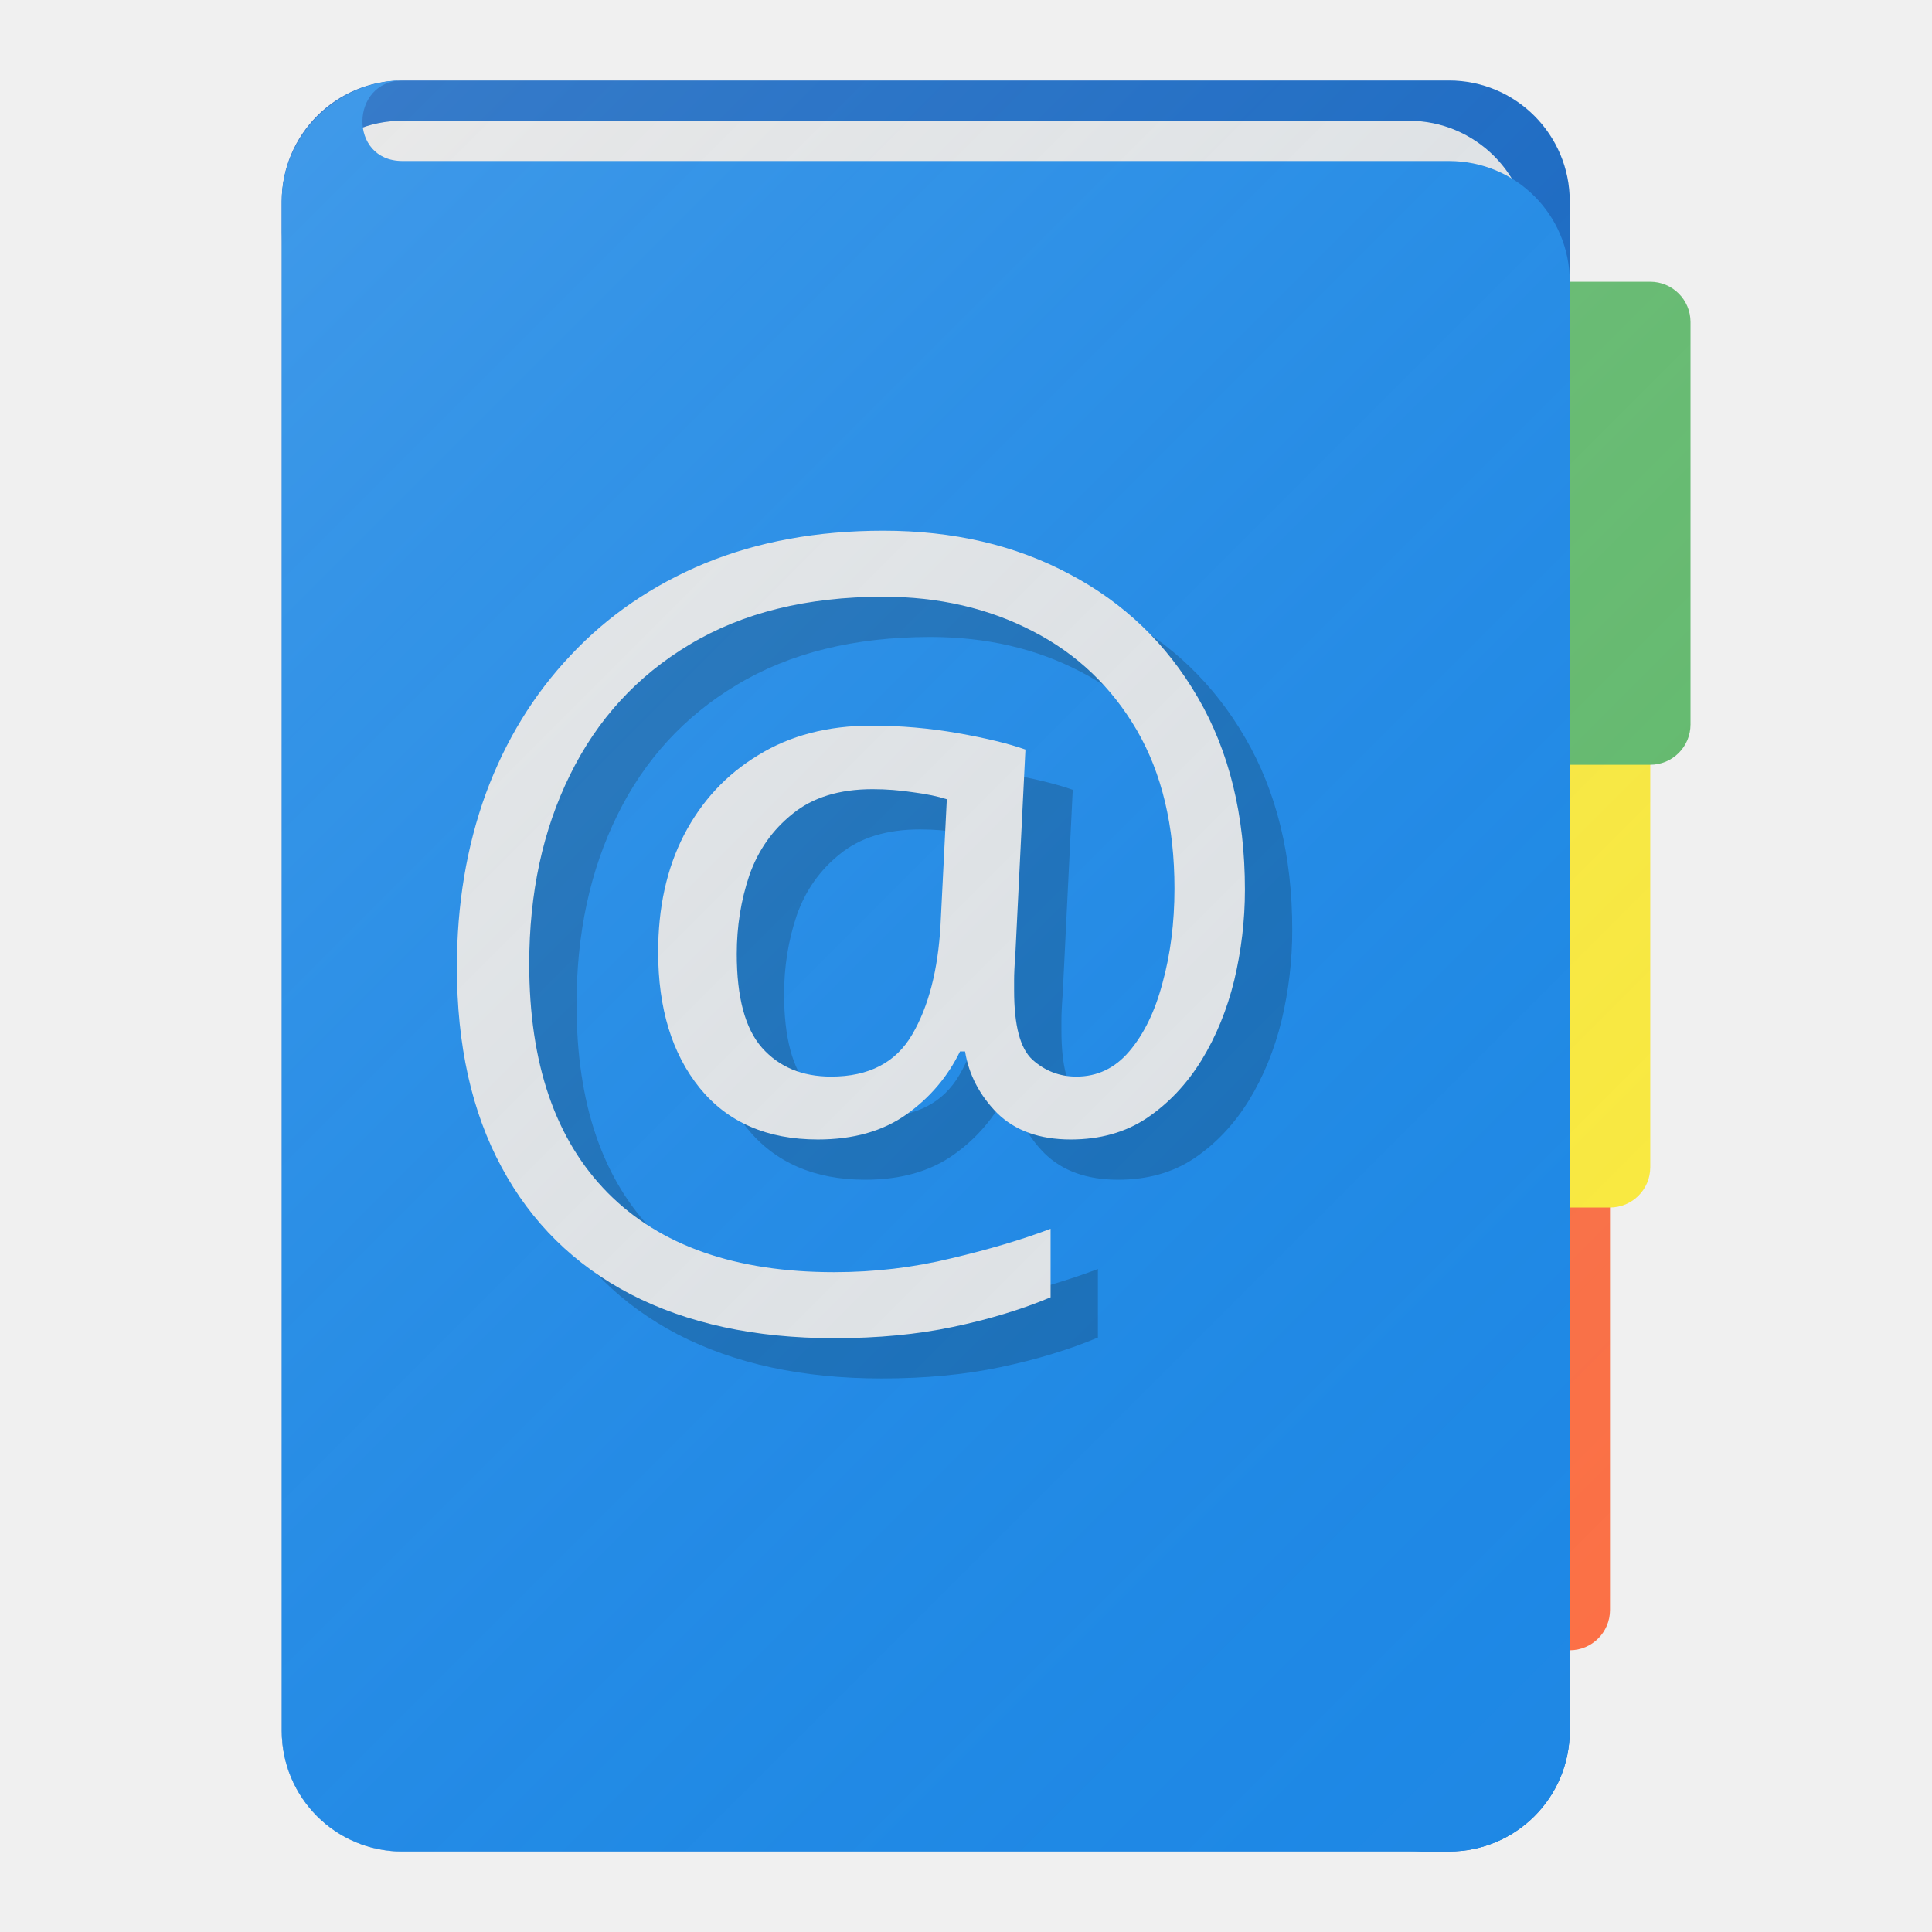
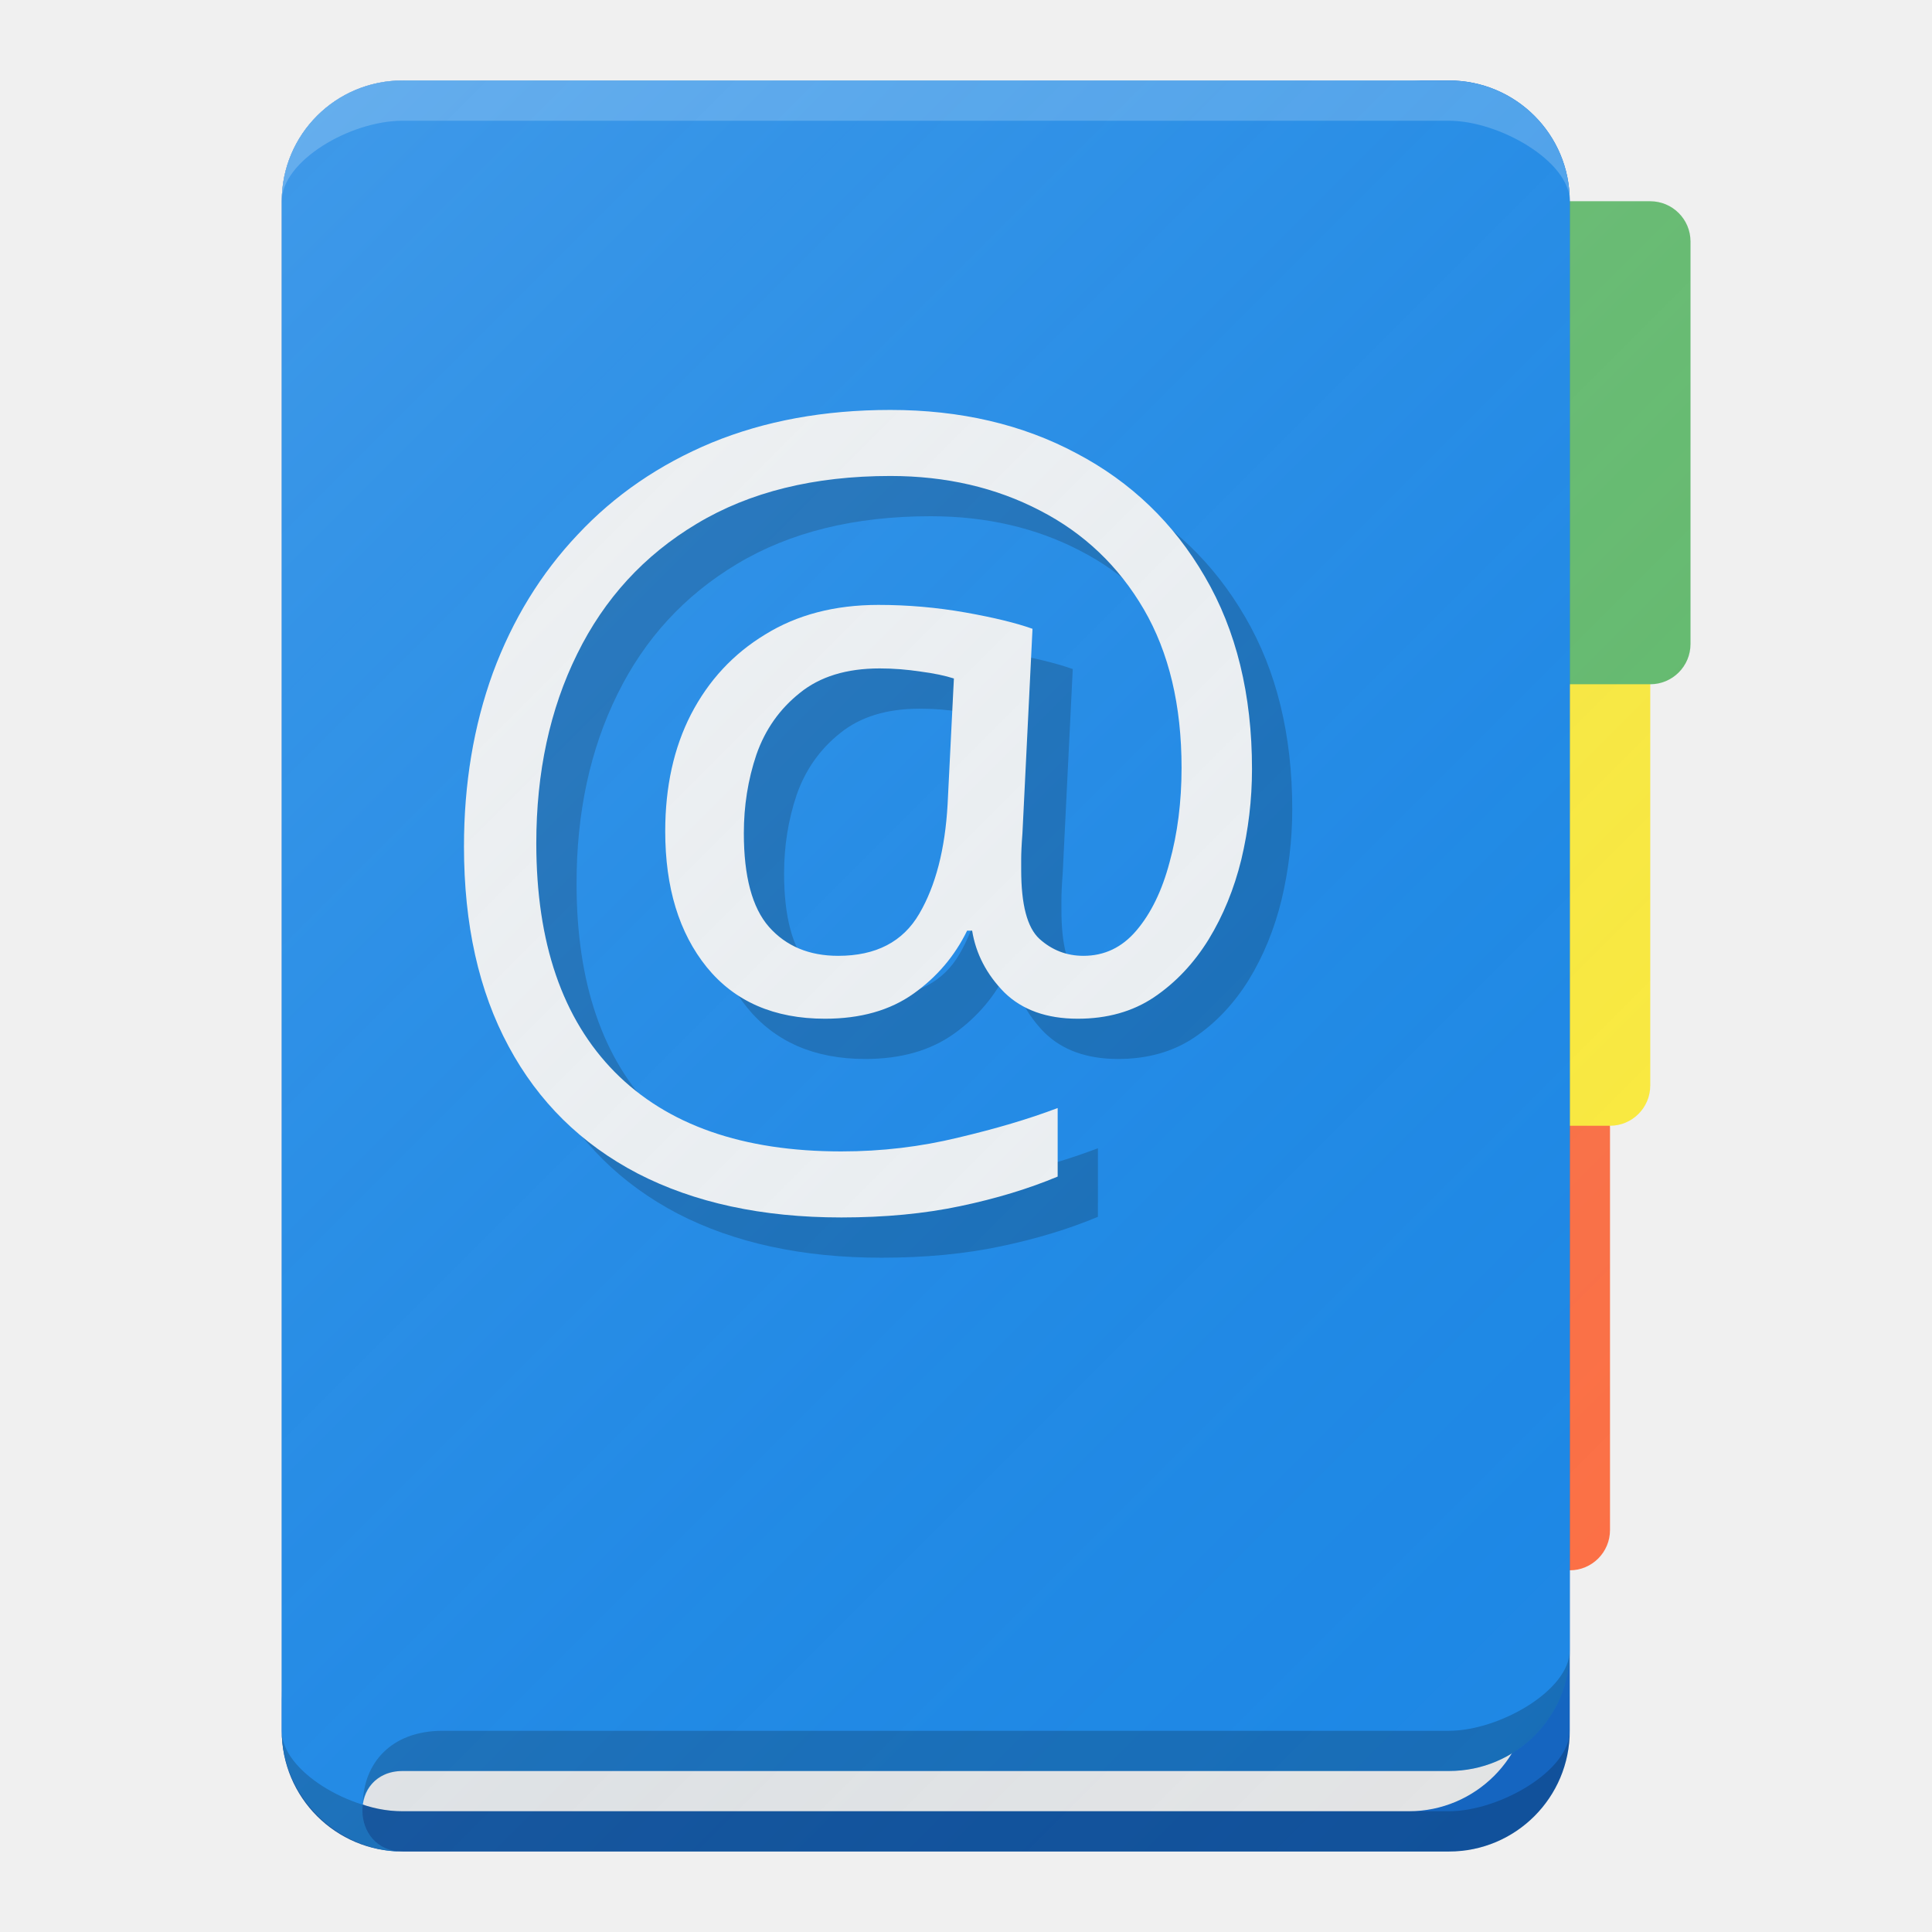
<svg xmlns="http://www.w3.org/2000/svg" xmlns:xlink="http://www.w3.org/1999/xlink" width="48" height="48" id="svg2" version="1.1" viewBox="0 0 48 48">
  <defs id="defs4">
    <linearGradient id="linearGradient4347">
      <stop style="stop-color:#ffffff;stop-opacity:0.149" offset="0" id="stop4349" />
      <stop style="stop-color:#177ed5;stop-opacity:0" offset="1" id="stop4351" />
    </linearGradient>
-     <linearGradient xlink:href="#linearGradient4347" id="linearGradient4353" x1="-97" y1="11" x2="-57.5" y2="50.5" gradientUnits="userSpaceOnUse" gradientTransform="translate(104,996.3622)" />
+     <linearGradient xlink:href="#linearGradient4347" id="linearGradient4370" x1="-53.25" y1="22.25" x2="-14.312" y2="61.188" gradientUnits="userSpaceOnUse" gradientTransform="translate(60,984.3622)" />
  </defs>
  <g id="layer1" transform="translate(0,-1004.362)">
-     <g id="g4266">
-       <rect ry="1" rx="1" y="1033.362" x="35" height="12" width="5" id="rect4168-3-8" style="opacity:1;fill:#ff7043;fill-opacity:1;stroke:none;stroke-width:0.2;stroke-linecap:round;stroke-linejoin:round;stroke-miterlimit:4;stroke-dasharray:none;stroke-opacity:0.2" />
-       <rect ry="1" rx="1" y="1022.362" x="36" height="12" width="5" id="rect4168-3" style="opacity:1;fill:#ffeb3b;fill-opacity:1;stroke:none;stroke-width:0.2;stroke-linecap:round;stroke-linejoin:round;stroke-miterlimit:4;stroke-dasharray:none;stroke-opacity:0.2" />
-       <rect ry="1" rx="1" y="1011.362" x="37" height="12" width="5" id="rect4168" style="opacity:1;fill:#66bb6a;fill-opacity:1;stroke:none;stroke-width:0.2;stroke-linecap:round;stroke-linejoin:round;stroke-miterlimit:4;stroke-dasharray:none;stroke-opacity:0.2" />
-       <rect ry="3" rx="3" y="1006.362" x="7" height="44" width="32" id="rect4135" style="opacity:1;fill:#1565c0;fill-opacity:1;stroke:none;stroke-width:0.2;stroke-linecap:round;stroke-linejoin:round;stroke-miterlimit:4;stroke-dasharray:none;stroke-opacity:0.2" />
-       <rect ry="3" rx="3" y="1007.362" x="7" height="43" width="31" id="rect4135-6" style="opacity:1;fill:#e5e5e5;fill-opacity:1;stroke:none;stroke-width:0.2;stroke-linecap:round;stroke-linejoin:round;stroke-miterlimit:4;stroke-dasharray:none;stroke-opacity:0.2" />
-       <path id="rect4135-6-7" d="m 10,1008.362 26,0 c 1.662,0 3,1.338 3,3 l 0,36 c 0,1.662 -1.338,3 -3,3 l -26,0 c -1.662,0 -3,-1.338 -3,-3 L 7,1009.37 c 0,-1.656 1.398,-3.008 3,-3.008 -1.3,-9e-4 -1.355,2 0,2 z" style="opacity:1;fill:#1e88e5;fill-opacity:1;stroke:none;stroke-width:0.2;stroke-linecap:round;stroke-linejoin:round;stroke-miterlimit:4;stroke-dasharray:none;stroke-opacity:0.2" />
-       <text id="text4244-3" y="1036.387" x="11.075" style="font-style:normal;font-weight:normal;font-size:40px;line-height:100%;font-family:Sans;letter-spacing:0px;word-spacing:0px;fill:#000000;fill-opacity:0.2;stroke:none;stroke-width:1px;stroke-linecap:butt;stroke-linejoin:miter;stroke-opacity:1" xml:space="preserve">
-         <tspan style="font-style:normal;font-variant:normal;font-weight:normal;font-stretch:normal;font-size:25px;line-height:100%;font-family:Cantarell;-inkscape-font-specification:'Cantarell, Normal';text-align:start;writing-mode:lr-tb;text-anchor:start;fill:#000000;fill-opacity:0.2" y="1036.387" x="11.075" id="tspan4246-6">@</tspan>
+     <g id="g4372">
+       <rect ry="1" rx="1" y="1031.376" x="35" height="12" width="5" id="rect4168-3-8" style="opacity:1;fill:#ff7043;fill-opacity:1;stroke:none;stroke-width:0.2;stroke-linecap:round;stroke-linejoin:round;stroke-miterlimit:4;stroke-dasharray:none;stroke-opacity:0.2" />
+       <rect ry="1" rx="1" y="1020.331" x="36" height="12" width="5" id="rect4168-3" style="opacity:1;fill:#ffeb3b;fill-opacity:1;stroke:none;stroke-width:0.2;stroke-linecap:round;stroke-linejoin:round;stroke-miterlimit:4;stroke-dasharray:none;stroke-opacity:0.2" />
+       <rect ry="1" rx="1" y="1009.362" x="37" height="12" width="5" id="rect4168" style="opacity:1;fill:#66bb6a;fill-opacity:1;stroke:none;stroke-width:0.2;stroke-linecap:round;stroke-linejoin:round;stroke-miterlimit:4;stroke-dasharray:none;stroke-opacity:0.2" />
+       <rect transform="scale(1,-1)" ry="3" rx="3" y="-1050.362" x="7" height="44" width="32" id="rect4135" style="opacity:1;fill:#1565c0;fill-opacity:1;stroke:none;stroke-width:0.2;stroke-linecap:round;stroke-linejoin:round;stroke-miterlimit:4;stroke-dasharray:none;stroke-opacity:0.2" />
+       <rect transform="scale(1,-1)" ry="3" rx="3" y="-1049.362" x="7" height="43" width="31" id="rect4135-6" style="opacity:1;fill:#e5e5e5;fill-opacity:1;stroke:none;stroke-width:0.2;stroke-linecap:round;stroke-linejoin:round;stroke-miterlimit:4;stroke-dasharray:none;stroke-opacity:0.2" />
+       <path id="rect4135-6-7" d="m 10,1048.362 26,0 c 1.662,0 3,-1.338 3,-3 l 0,-36 c 0,-1.662 -1.338,-3 -3,-3 l -26,0 c -1.662,0 -3,1.338 -3,3 l 0,37.992 c 0,1.656 1.398,3.008 3,3.008 -1.3,9e-4 -1.355,-2 0,-2 z" style="opacity:1;fill:#1e88e5;fill-opacity:1;stroke:none;stroke-width:0.2;stroke-linecap:round;stroke-linejoin:round;stroke-miterlimit:4;stroke-dasharray:none;stroke-opacity:0.2" />
+       <text id="text4244-3" y="1033.387" x="11.075" style="font-style:normal;font-weight:normal;font-size:40px;line-height:100%;font-family:Sans;letter-spacing:0px;word-spacing:0px;fill:#000000;fill-opacity:0.2;stroke:none;stroke-width:1px;stroke-linecap:butt;stroke-linejoin:miter;stroke-opacity:1" xml:space="preserve">
+         <tspan style="font-style:normal;font-variant:normal;font-weight:normal;font-stretch:normal;font-size:25px;line-height:100%;font-family:Cantarell;-inkscape-font-specification:'Cantarell, Normal';text-align:start;writing-mode:lr-tb;text-anchor:start;fill:#000000;fill-opacity:0.2" y="1033.387" x="11.075" id="tspan4246-6">@</tspan>
      </text>
-       <text id="text4244" y="1035.387" x="9.9" style="font-style:normal;font-weight:normal;font-size:40px;line-height:100%;font-family:Sans;letter-spacing:0px;word-spacing:0px;fill:#e5e5e5;fill-opacity:1;stroke:none;stroke-width:1px;stroke-linecap:butt;stroke-linejoin:miter;stroke-opacity:1;" xml:space="preserve">
-         <tspan style="font-style:normal;font-variant:normal;font-weight:normal;font-stretch:normal;font-size:25px;line-height:100%;font-family:Cantarell;-inkscape-font-specification:'Cantarell, Normal';text-align:start;writing-mode:lr-tb;text-anchor:start;fill:#e5e5e5;fill-opacity:1;" y="1035.387" x="9.9" id="tspan4246">@</tspan>
+       <text id="text4244" y="1032.387" x="10.075" style="font-style:normal;font-weight:normal;font-size:40px;line-height:100%;font-family:Sans;letter-spacing:0px;word-spacing:0px;fill:#f2f2f2;fill-opacity:1;stroke:none;stroke-width:1px;stroke-linecap:butt;stroke-linejoin:miter;stroke-opacity:1;" xml:space="preserve">
+         <tspan style="font-style:normal;font-variant:normal;font-weight:normal;font-stretch:normal;font-size:25px;line-height:100%;font-family:Cantarell;-inkscape-font-specification:'Cantarell, Normal';text-align:start;writing-mode:lr-tb;text-anchor:start;fill:#f2f2f2;fill-opacity:1;" y="1032.387" x="10.075" id="tspan4246">@</tspan>
      </text>
+       <path id="rect4135-6-7-0" d="m 39,1009.362 c 0,-1.662 -1.338,-3 -3,-3 l -26,0 c -1.662,0 -3,1.338 -3,3 0,-1 1.697,-2 3,-2 9,0 15.515,0 26,0 1.24,0 3,1 3,2 z" style="opacity:1;fill:#ffffff;fill-opacity:0.2;stroke:none;stroke-width:0.2;stroke-linecap:round;stroke-linejoin:round;stroke-miterlimit:4;stroke-dasharray:none;stroke-opacity:0.2" />
+       <path id="rect4135-6-7-0-9" d="m 39,1047.362 c 0,1.662 -1.338,3 -3,3 l -26,0 c -1.662,0 -3,-1.338 -3,-3 0,1 1.697,2 3,2 9,0 15.515,0 26,0 1.24,0 3,-1 3,-2 z" style="opacity:1;fill:#000000;fill-opacity:0.2;stroke:none;stroke-width:0.2;stroke-linecap:round;stroke-linejoin:round;stroke-miterlimit:4;stroke-dasharray:none;stroke-opacity:0.2" />
+       <path id="rect4135-6-7-0-9-3" d="m 39,1045.362 c 0,1.662 -1.338,3 -3,3 l -26,0 c -0.588,0 -0.986,0.44 -0.986,0.836 0.008,-1.008 0.683,-1.835 1.986,-1.835 l 25,0 c 1.24,0 3,-1 3,-2 z" style="opacity:1;fill:#000000;fill-opacity:0.2;stroke:none;stroke-width:0.2;stroke-linecap:round;stroke-linejoin:round;stroke-miterlimit:4;stroke-dasharray:none;stroke-opacity:0.2" />
+       <path id="rect4168-3-8-60" d="m 10,1006.362 c -1.662,0 -3,1.338 -3,3 l 0,37 0,0.992 0,0.01 c 0,1.662 1.338,3 3,3 l 26,0 c 1.662,0 3,-1.338 3,-3 l 0,-2 0,-1.986 c 0.554,0 1,-0.446 1,-1 l 0,-10 c 0,-0.016 -0.009,-0.029 -0.01,-0.045 l 0.01,0 c 0.554,0 1,-0.446 1,-1 l 0,-9.969 c 0.554,0 1,-0.446 1,-1 l 0,-10 c 0,-0.554 -0.446,-1 -1,-1 l -2,0 c 0,-1.662 -1.338,-3 -3,-3 l -1,0 -25,0 z" style="opacity:1;fill:url(#linearGradient4370);fill-opacity:1;stroke:none;stroke-width:0.2;stroke-linecap:round;stroke-linejoin:round;stroke-miterlimit:4;stroke-dasharray:none;stroke-opacity:0.2" />
    </g>
-     <path style="opacity:1;fill:url(#linearGradient4353);fill-opacity:1;stroke:none;stroke-width:0.2;stroke-linecap:round;stroke-linejoin:round;stroke-miterlimit:4;stroke-dasharray:none;stroke-opacity:0.2" d="m 10,1006.362 c -1.662,0 -3,1.338 -3,3 -7e-6,0 0,0.01 0,0.01 l 0,37.992 c 0,1.662 1.338,3 3,3 l 25,0 1,0 c 1.662,0 3,-1.338 3,-3 l 0,-2 c 0.554,0 1,-0.446 1,-1 l 0,-10 c 0.554,0 1,-0.446 1,-1 l 0,-10 c 0.554,0 1,-0.446 1,-1 l 0,-10 c 0,-0.554 -0.446,-1 -1,-1 l -2,0 0,-2 c 0,-1.662 -1.338,-3 -3,-3 l -26,0 z" id="rect4168-3-8-6" />
  </g>
</svg>
